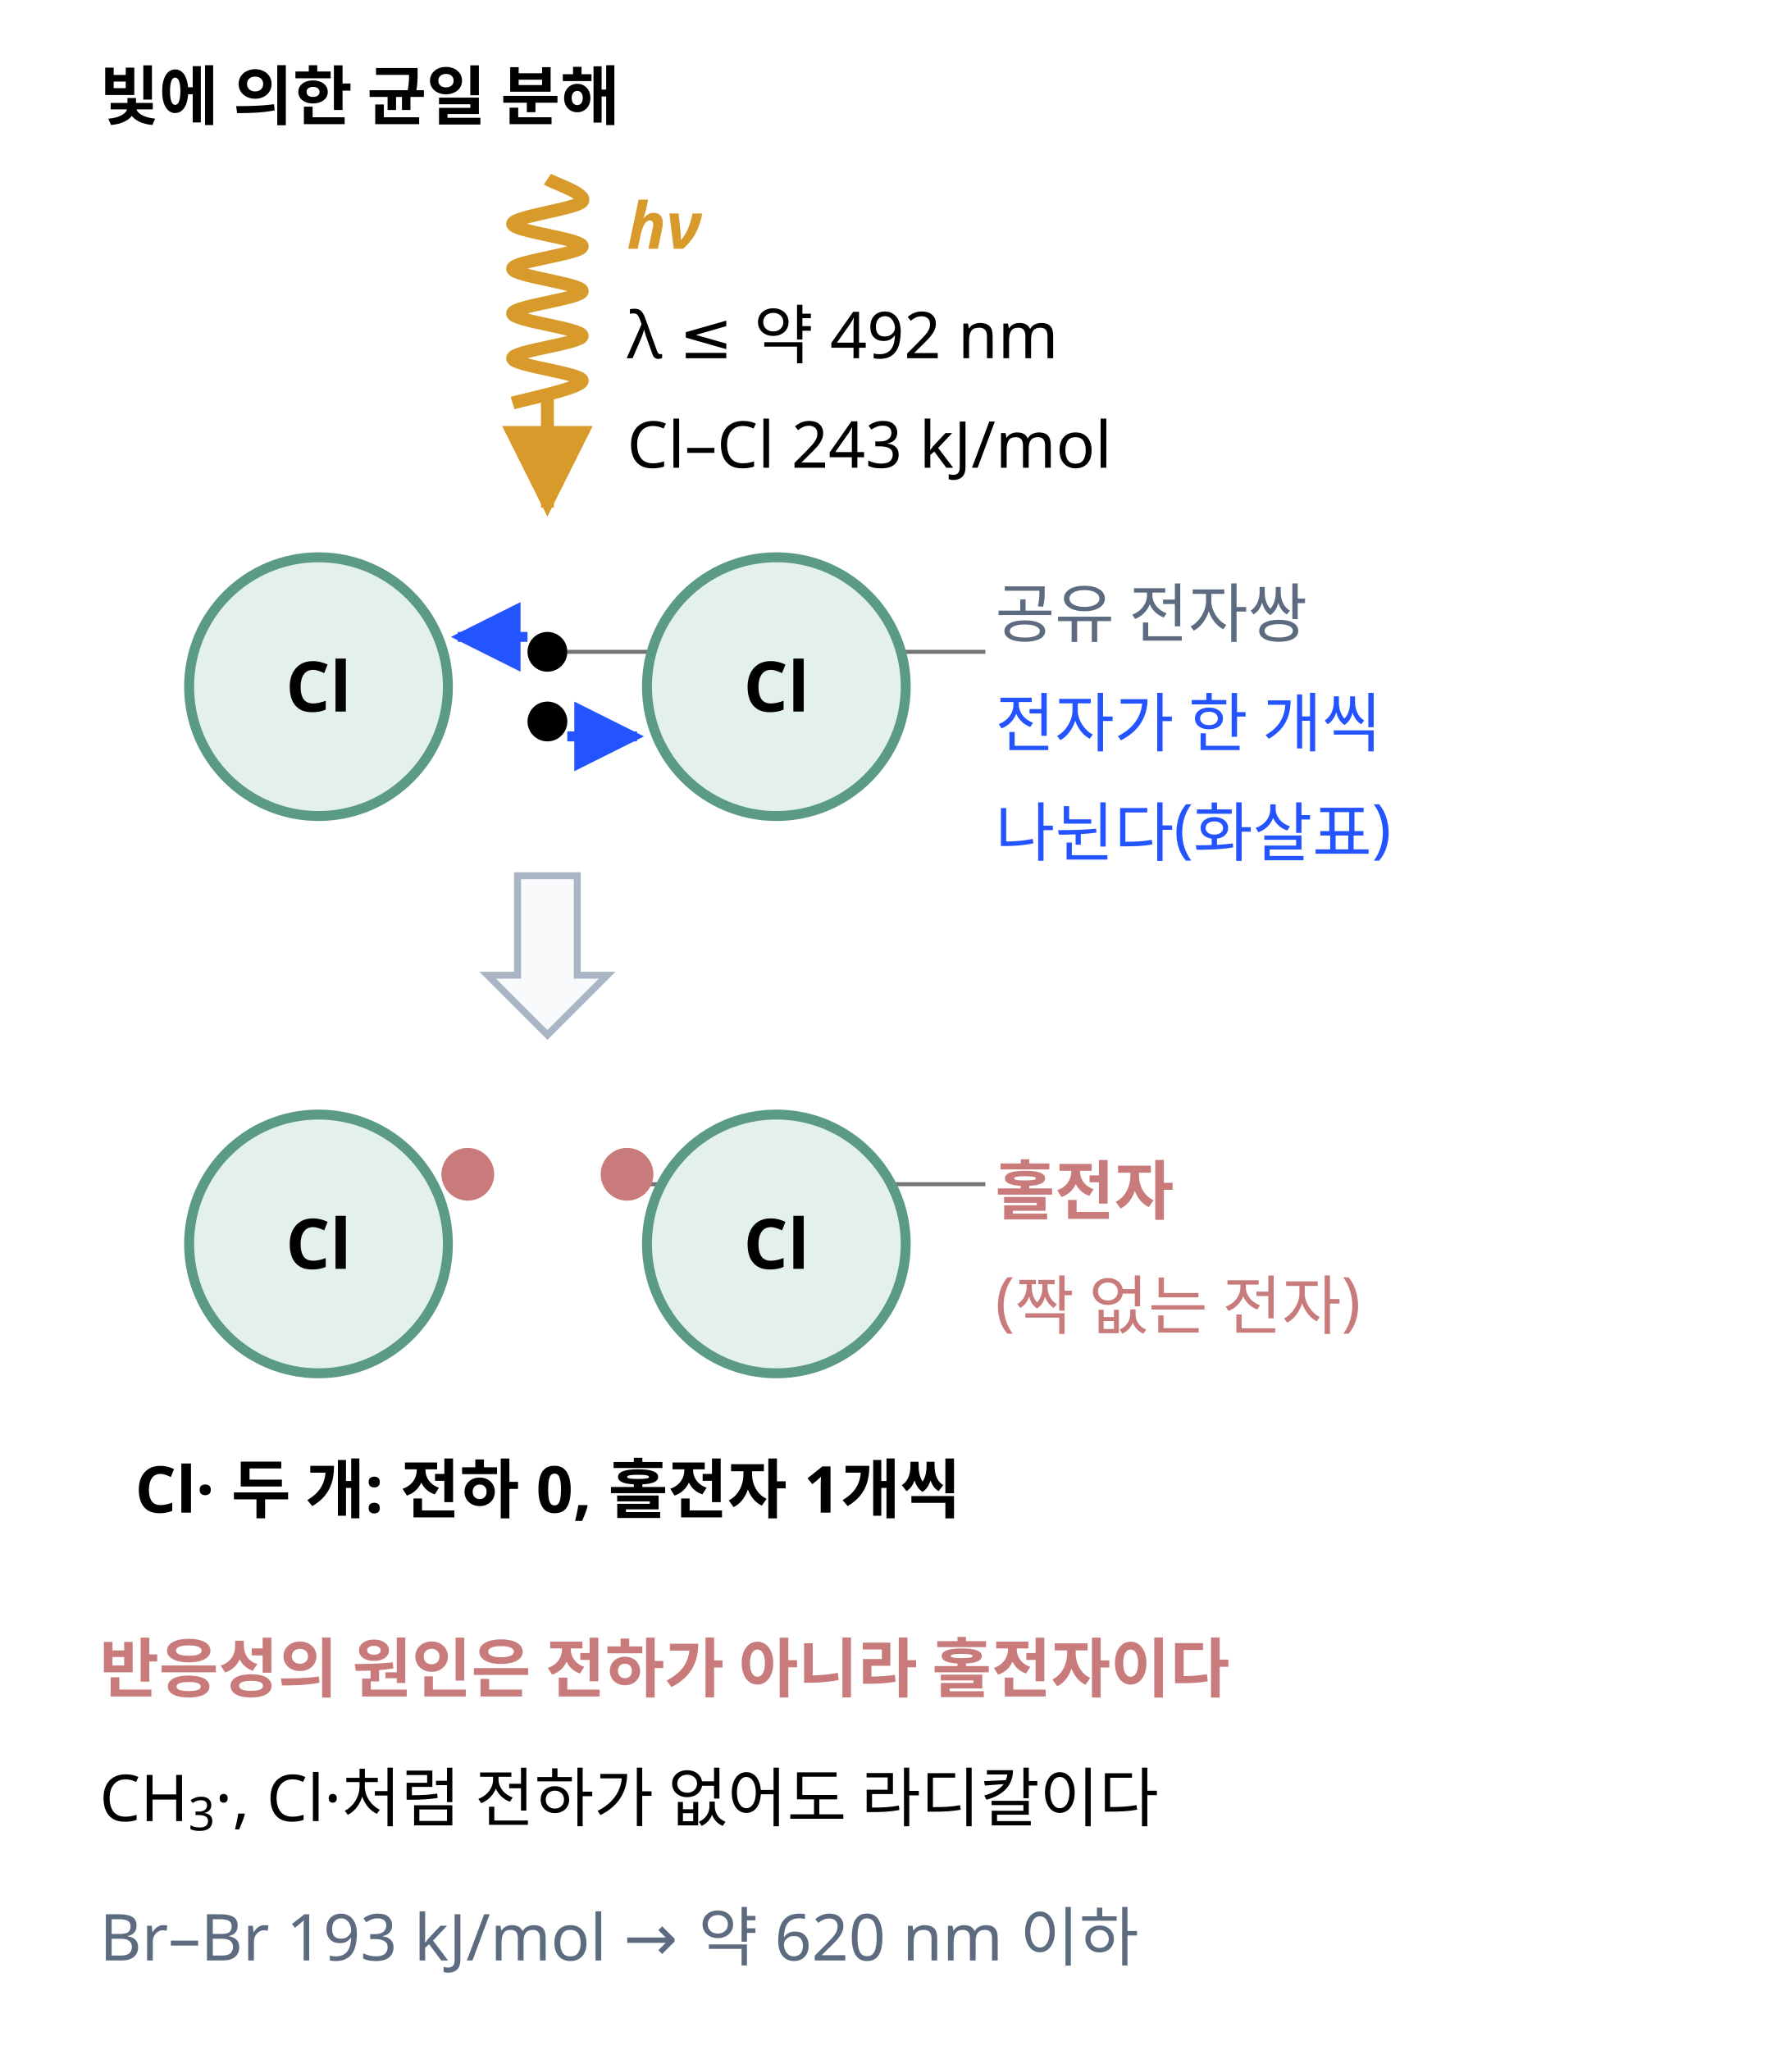
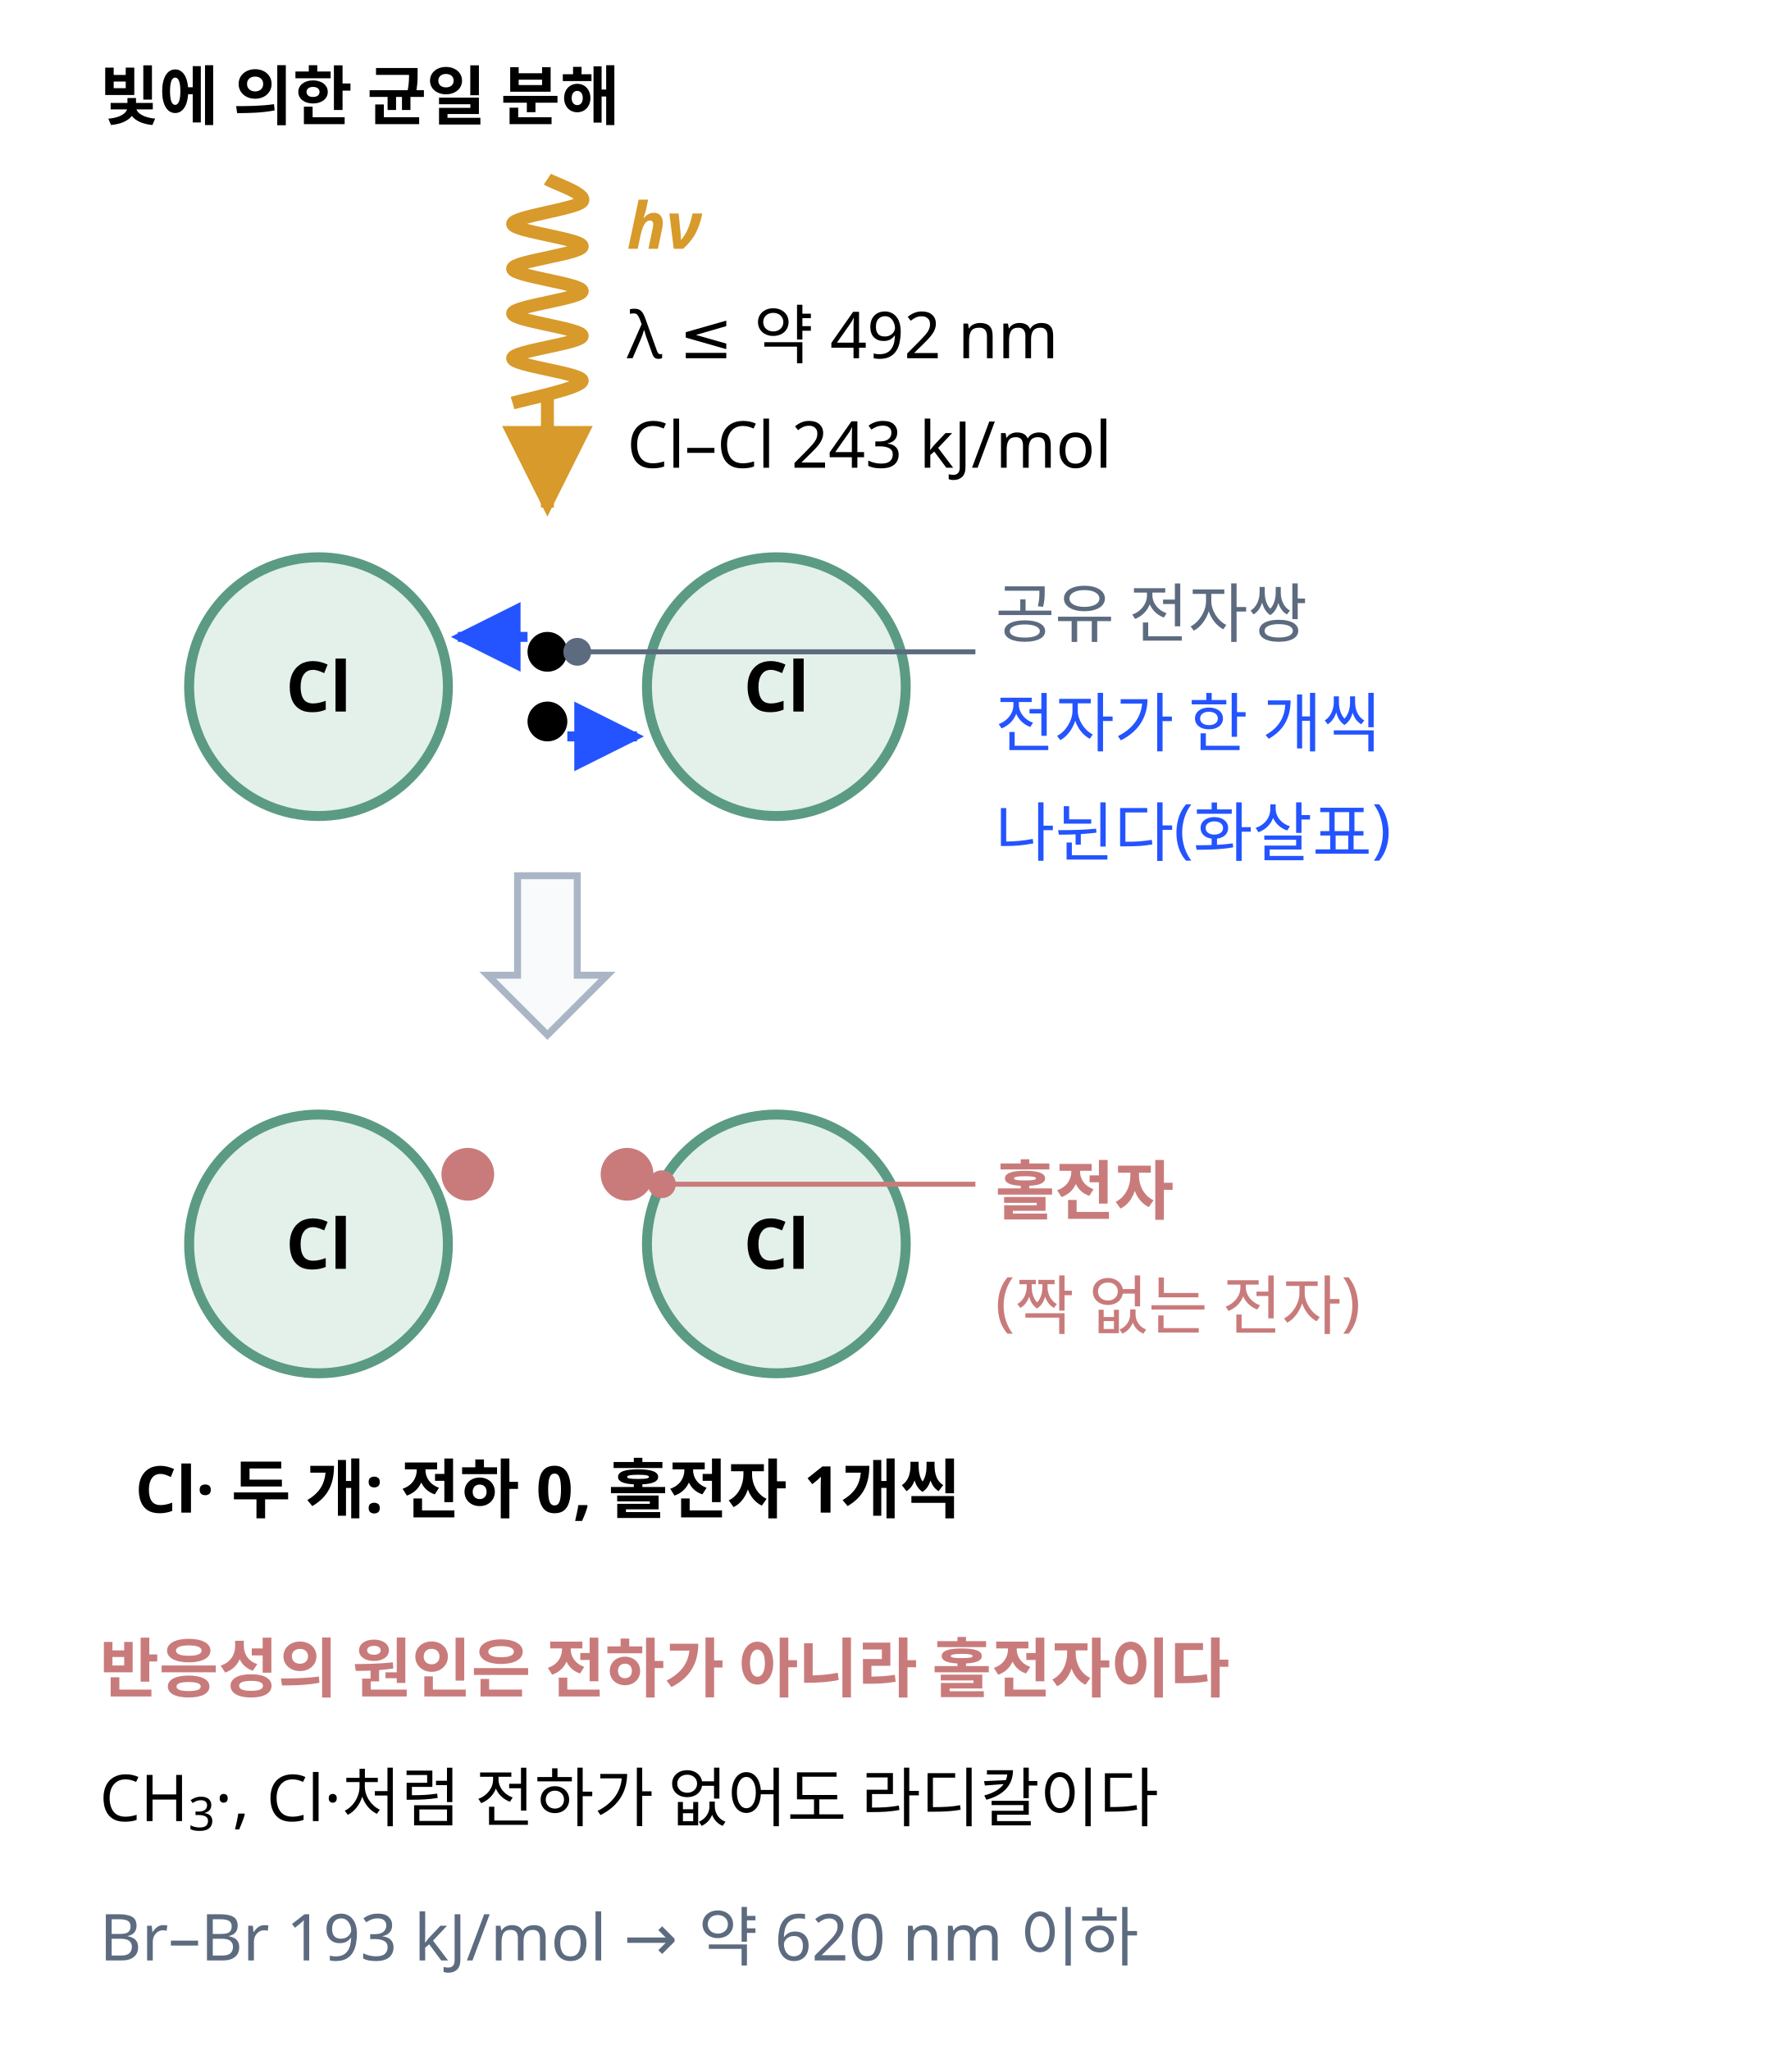
<svg xmlns="http://www.w3.org/2000/svg" class="si si-illus" viewBox="0 0 360 412" style="max-width:360px;color:var(--si-ink,var(--text,#1f2328))" role="img" aria-labelledby="free-radical-t" font-family="'Pretendard','Noto Sans KR','Apple SD Gothic Neo',sans-serif" font-size="13" fill="currentColor">
  <defs>
    <marker id="free-radical-ar" viewBox="0 0 10 10" refX="9" refY="5" markerWidth="7" markerHeight="7" orient="auto-start-reverse">
      <path d="M0,0L10,5L0,10z" style="fill:var(--si-amber-s,#d79a2b)" />
    </marker>
    <marker id="free-radical-ar-1" viewBox="0 0 10 10" refX="9" refY="5" markerWidth="7" markerHeight="7" orient="auto-start-reverse">
      <path d="M0,0L10,5L0,10z" style="fill:var(--si-accent,#2454ff)" />
    </marker>
  </defs>
-   <line x1="114" y1="131" x2="198" y2="131" class="si-leader" style="stroke:currentColor" stroke-opacity="0.55" stroke-width="0.8" />
-   <line x1="130" y1="238" x2="198" y2="238" class="si-leader" style="stroke:currentColor" stroke-opacity="0.55" stroke-width="0.8" />
  <text x="20" y="24" font-weight="700">빛에 의한 균일 분해</text>
  <path d="M110,36 C111.2,36.8 118.2,39 117,40.5 C115.8,42 103,43.5 103,45 C103,46.5 117,48 117,49.5 C117,51 103,52.5 103,54 C103,55.5 117,57 117,58.5 C117,60 103,61.5 103,63 C103,64.5 117,66 117,67.5 C117,69 103,70.5 103,72 C103,73.5 117,75 117,76.5 C117,78 105.3,80.3 103,81" style="stroke:var(--si-amber-s,#d79a2b);fill:none" stroke-width="2.6" />
  <line x1="110" y1="80" x2="110" y2="102" style="stroke:var(--si-amber-s,#d79a2b);fill:none" stroke-width="2.6" marker-end="url(#free-radical-ar)" />
  <text x="126" y="50" font-weight="700" font-style="italic" style="fill:var(--si-amber-s,#d79a2b)">hν</text>
  <text x="126" y="72">λ ≤ 약 492 nm</text>
  <text x="126" y="94">Cl–Cl 243 kJ/mol</text>
  <circle cx="64" cy="138" r="26" style="stroke:var(--si-green-s,#5b9b83);fill:var(--si-green-f,#e3f1ea)" stroke-width="2" />
  <circle cx="156" cy="138" r="26" style="stroke:var(--si-green-s,#5b9b83);fill:var(--si-green-f,#e3f1ea)" stroke-width="2" />
  <text x="64" y="143" text-anchor="middle" font-size="14" font-weight="700">Cl</text>
  <text x="156" y="143" text-anchor="middle" font-size="14" font-weight="700">Cl</text>
  <circle cx="110" cy="131" r="3.2" style="stroke:currentColor;fill:currentColor" stroke-width="1.6" />
  <circle cx="110" cy="145" r="3.2" style="stroke:currentColor;fill:currentColor" stroke-width="1.6" />
  <line x1="106" y1="128" x2="92" y2="128" style="stroke:var(--si-accent,#2454ff);fill:none" stroke-width="2" marker-end="url(#free-radical-ar-1)" />
  <line x1="114" y1="148" x2="128" y2="148" style="stroke:var(--si-accent,#2454ff);fill:none" stroke-width="2" marker-end="url(#free-radical-ar-1)" />
  <text x="200" y="128" style="fill:var(--si-general,#5c6b7f)">공유 전자쌍</text>
  <text x="200" y="150" style="fill:var(--si-accent,#2454ff)">전자가 한 개씩</text>
  <text x="200" y="172" style="fill:var(--si-accent,#2454ff)">나뉜다(화살표)</text>
  <polygon points="116,176 116,196 122,196 110,208 98,196 104,196 104,176" style="stroke:var(--si-gray-s,#aab6c6);fill:var(--si-gray-f,#eef1f6)" stroke-width="1.4" fill-opacity="0.35" />
  <circle cx="64" cy="250" r="26" style="stroke:var(--si-green-s,#5b9b83);fill:var(--si-green-f,#e3f1ea)" stroke-width="2" />
  <circle cx="156" cy="250" r="26" style="stroke:var(--si-green-s,#5b9b83);fill:var(--si-green-f,#e3f1ea)" stroke-width="2" />
  <text x="64" y="255" text-anchor="middle" font-size="14" font-weight="700">Cl</text>
  <text x="156" y="255" text-anchor="middle" font-size="14" font-weight="700">Cl</text>
  <circle cx="94" cy="236" r="4.5" style="stroke:var(--si-rose-s,#c97b7b);fill:var(--si-rose-s,#c97b7b)" stroke-width="1.6" />
  <circle cx="126" cy="236" r="4.5" style="stroke:var(--si-rose-s,#c97b7b);fill:var(--si-rose-s,#c97b7b)" stroke-width="1.6" />
  <text x="200" y="244" font-weight="700" style="fill:var(--si-rose-s,#c97b7b)">홀전자</text>
  <text x="200" y="266" style="fill:var(--si-rose-s,#c97b7b)">(짝 없는 전자)</text>
  <text x="110" y="304" text-anchor="middle" font-weight="700">Cl· 두 개: 전하 0, 홀전자 1개씩</text>
  <text x="20" y="340" font-weight="700" style="fill:var(--si-rose-s,#c97b7b)">반응성의 원인은 전하가 아니라 홀전자이다</text>
  <text x="20" y="366">CH<tspan baseline-shift="sub" font-size="72%">3</tspan>·, Cl·처럼 전하가 없어도 라디칼이다</text>
  <text x="20" y="394" style="fill:var(--si-general,#5c6b7f)">Br–Br 193 kJ/mol → 약 620 nm 이하</text>
+   <line x1="196" y1="131" x2="116" y2="131" style="stroke:var(--si-general,#5c6b7f);fill:none" stroke-width="1" />
+   <circle cx="116" cy="131" r="2" style="stroke:var(--si-general,#5c6b7f);fill:var(--si-general,#5c6b7f)" stroke-width="1.6" />
+   <line x1="196" y1="238" x2="133" y2="238" style="stroke:var(--si-rose-s,#c97b7b);fill:none" stroke-width="1" />
+   <circle cx="133" cy="238" r="2" style="stroke:var(--si-rose-s,#c97b7b);fill:var(--si-rose-s,#c97b7b)" stroke-width="1.6" />
</svg>
